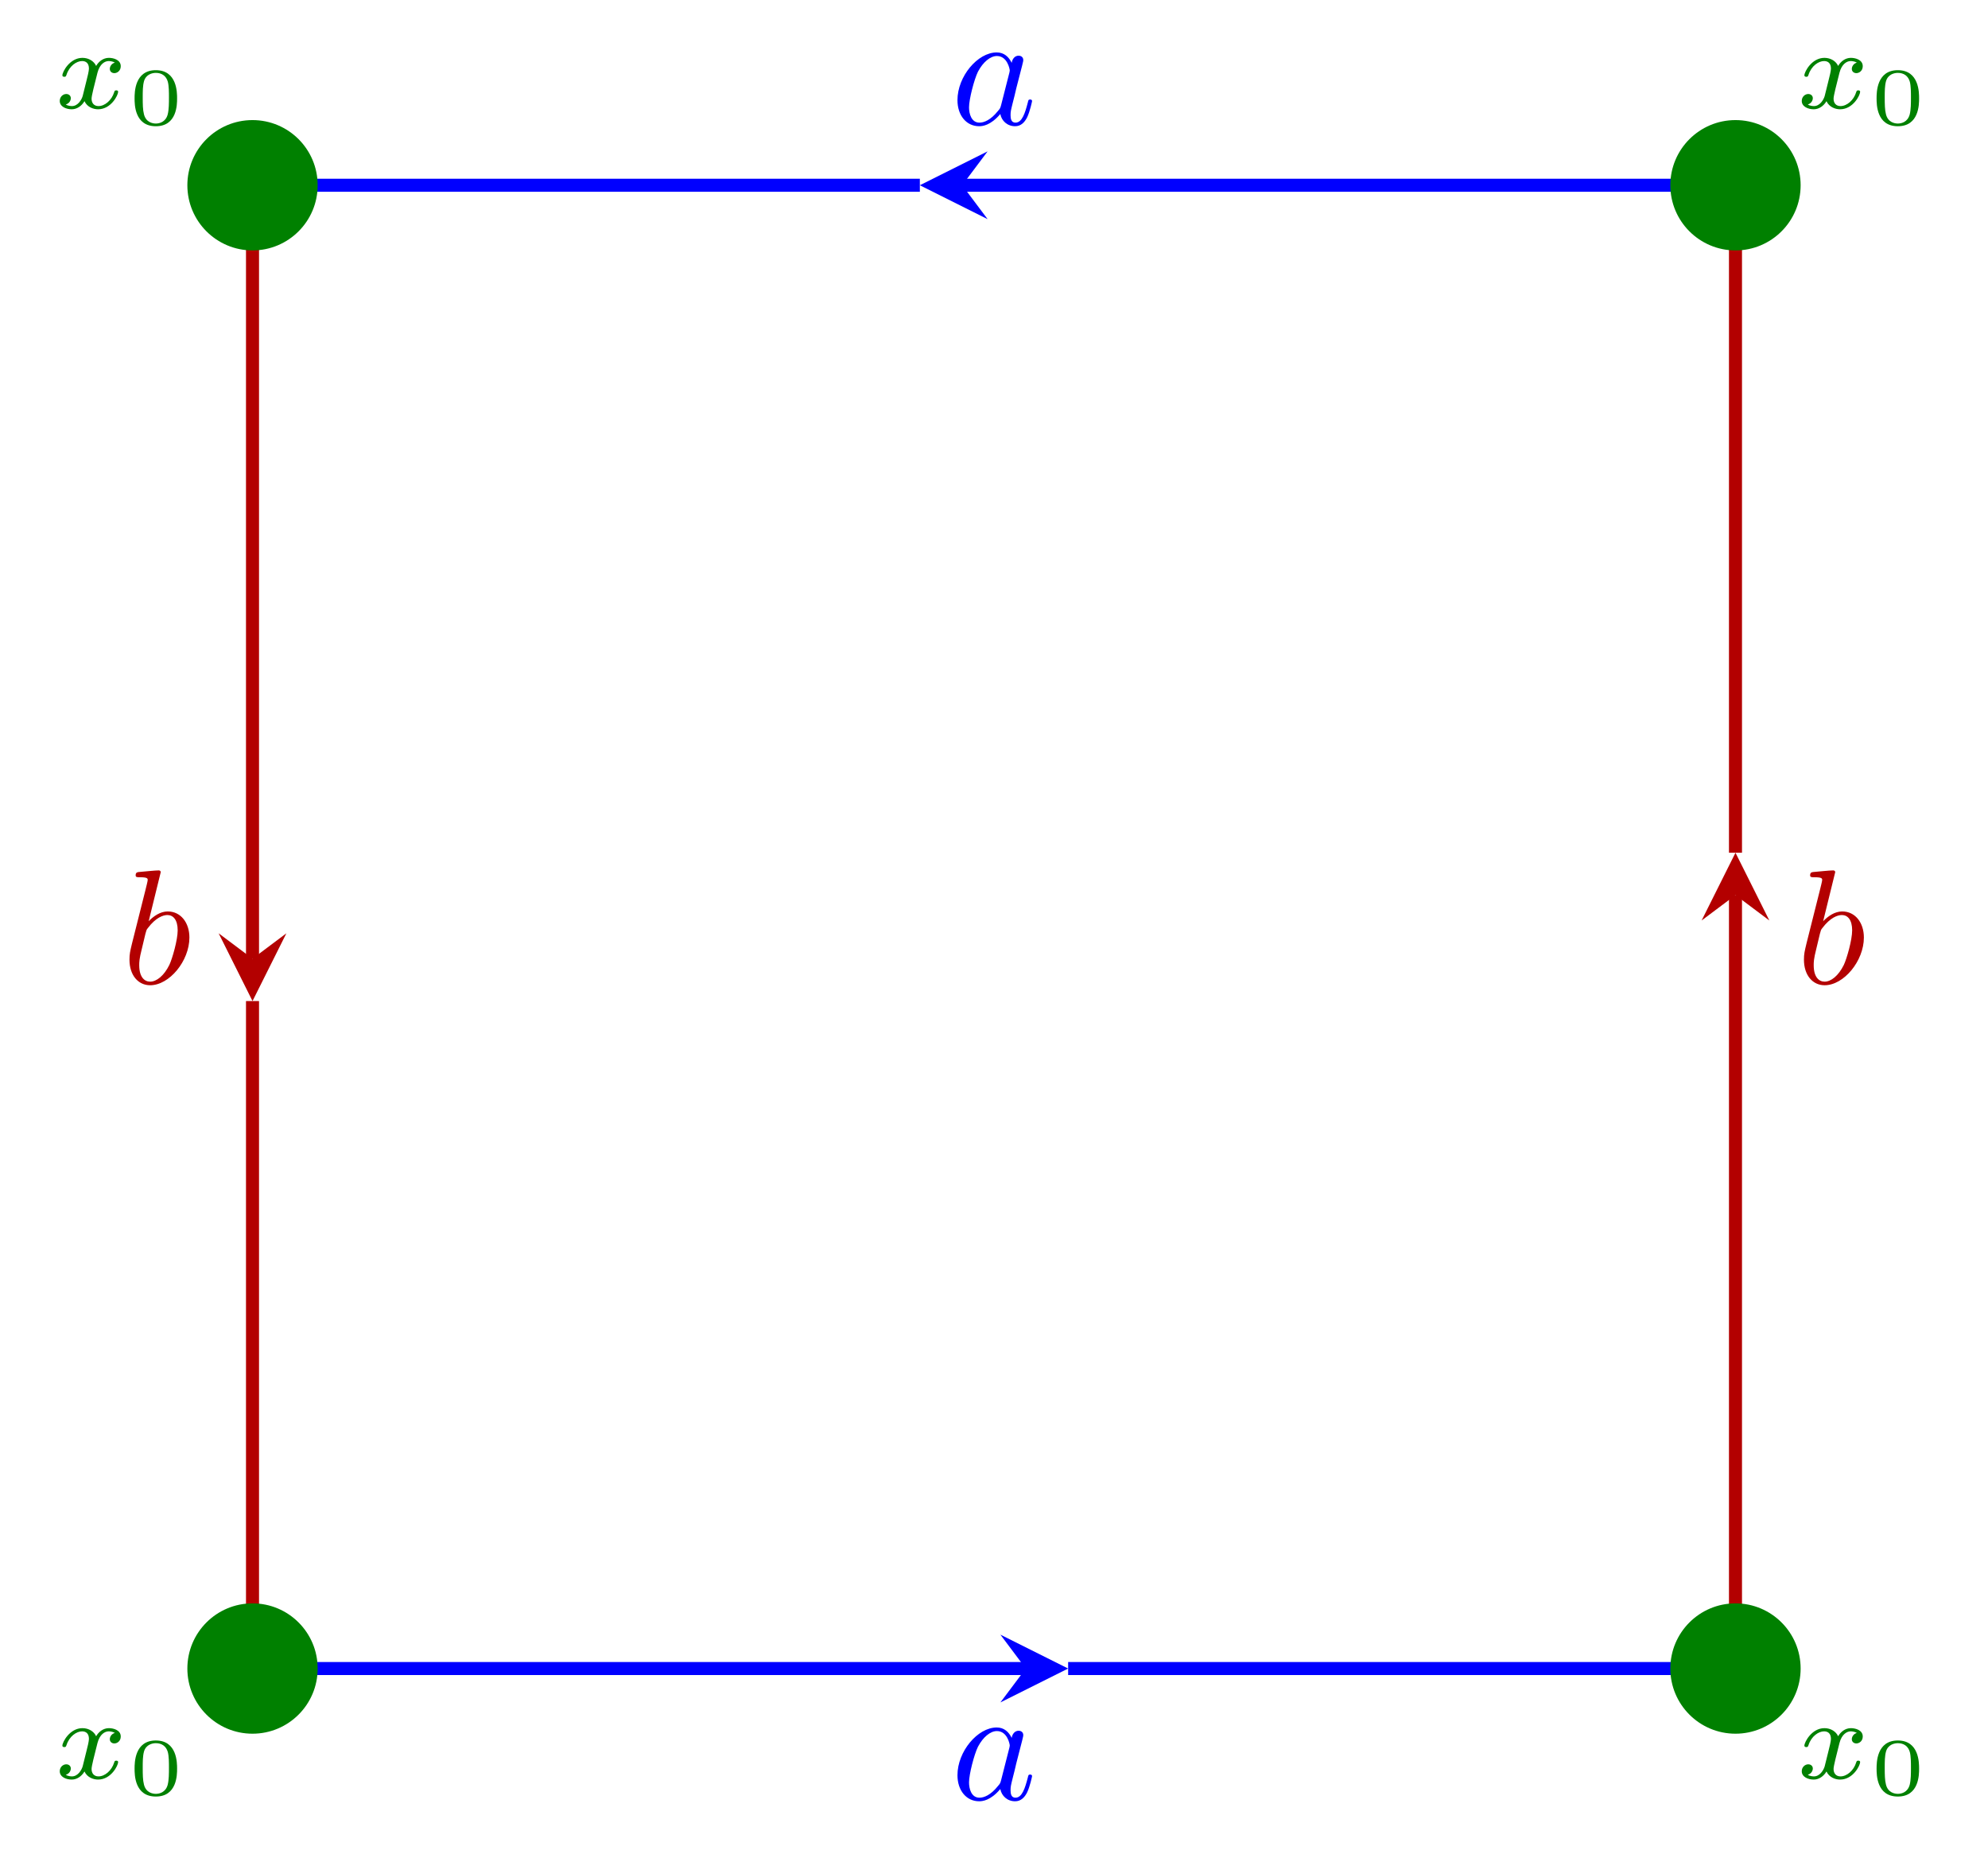
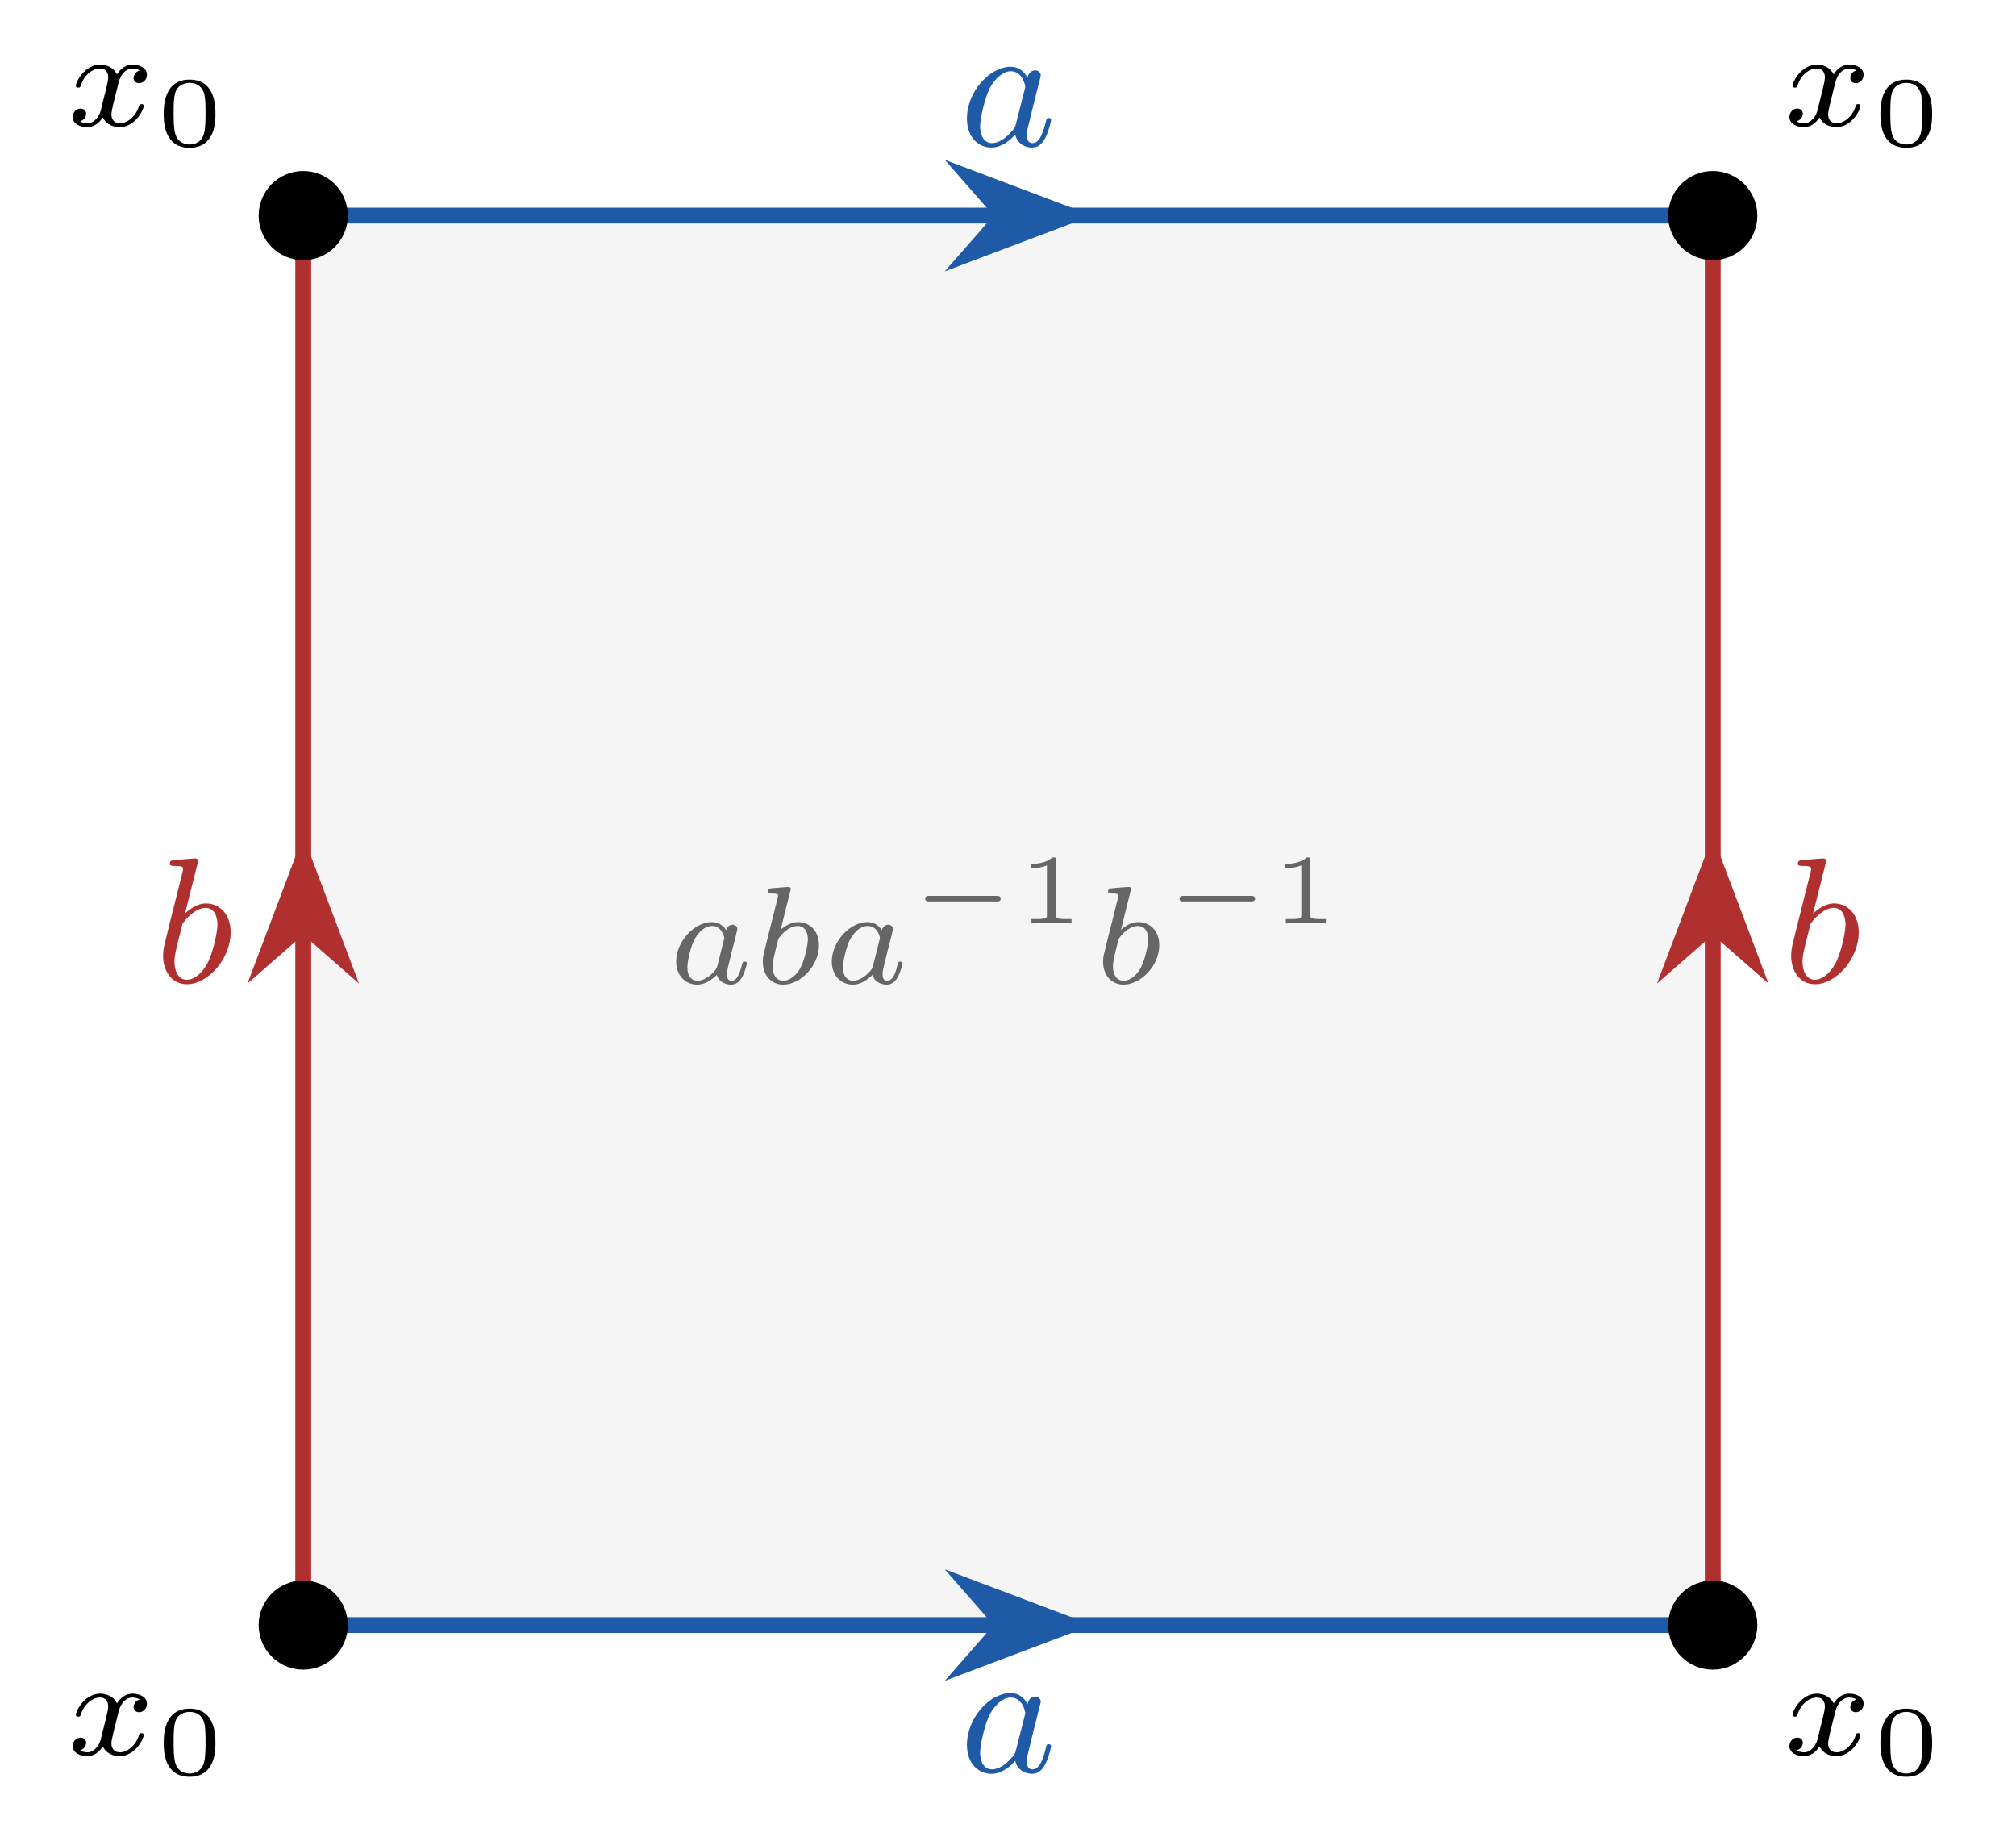
- <svg xmlns="http://www.w3.org/2000/svg" version="1.1" width="121.6pt" height="113.367pt" viewBox="-69.011 -69.011 121.6 113.367">
+ <svg xmlns="http://www.w3.org/2000/svg" version="1.1" width="101.359pt" height="92.544pt" viewBox="-69.011 -69.011 101.359 92.544">
  <defs />
  <g id="page1">
-     <g stroke-miterlimit="10" transform="translate(-53.56562,33.02675)scale(0.996264,-0.996264)">
+     <g stroke-miterlimit="10" transform="translate(-53.76487,12.69408)scale(0.996264,-0.996264)">
      <g fill="#000" stroke="#000">
        <g stroke-width="0.4">
-           <g stroke-width="0.8">
-             <g fill="#00f" stroke="#00f">
-               <path d="M0 0H47.477" fill="none" />
-               <g transform="translate(47.47734,0.0)">
-                 <path d="M2.6 0L-1.56 2.08L0 0L-1.56-2.08" stroke="none" />
-               </g>
-             </g>
-             <g fill="#00f" stroke="#00f">
-               <path d="M50.077 0H91.049" fill="none" />
-               <g transform="translate(70.5632,-3.73297)">
-                 <g stroke="none" transform="scale(-1.00375,1.00375)translate(-53.56562,33.02675)scale(-1,-1)">
-                   <g fill="#00f">
-                     <g stroke="none" />
-                   </g>
-                 </g>
-               </g>
-             </g>
-             <g fill="#00f" stroke="#00f">
-               <g fill="#00f" stroke="#00f">
- </g>
-               <g transform="translate(42.8816,-8.03851)">
-                 <g stroke="none" transform="scale(-1.00375,1.00375)translate(-53.56562,33.02675)scale(-1,-1)">
-                   <g fill="#00f">
-                     <g stroke="none">
-                       <g fill="#00f">
-                         <path d="M-49.85 29.261C-50.029 28.892-50.318 28.623-50.766 28.623C-51.932 28.623-53.167 30.088-53.167 31.542C-53.167 32.479-52.619 33.136-51.842 33.136C-51.643 33.136-51.145 33.096-50.547 32.389C-50.467 32.808-50.119 33.136-49.64 33.136C-49.292 33.136-49.063 32.907-48.903 32.588C-48.734 32.23-48.604 31.622-48.604 31.602C-48.604 31.502-48.694 31.502-48.724 31.502C-48.823 31.502-48.833 31.542-48.863 31.682C-49.033 32.329-49.212 32.917-49.62 32.917C-49.889 32.917-49.919 32.658-49.919 32.459C-49.919 32.24-49.899 32.16-49.79 31.722C-49.68 31.303-49.66 31.204-49.571 30.825L-49.212 29.43C-49.142 29.151-49.142 29.131-49.142 29.092C-49.142 28.922-49.262 28.823-49.431 28.823C-49.67 28.823-49.82 29.042-49.85 29.261ZM-50.497 31.841C-50.547 32.021-50.547 32.04-50.696 32.21C-51.135 32.758-51.543 32.917-51.822 32.917C-52.32 32.917-52.46 32.369-52.46 31.981C-52.46 31.483-52.141 30.257-51.912 29.799C-51.603 29.211-51.155 28.842-50.756 28.842C-50.109 28.842-49.969 29.659-49.969 29.719S-49.989 29.839-49.999 29.889L-50.497 31.841Z" />
-                       </g>
-                     </g>
-                   </g>
-                 </g>
-               </g>
-             </g>
-             <g fill="#b30000" stroke="#b30000">
-               <path d="M91.049 0V47.477" fill="none" />
-               <g transform="matrix(0.0,1.0,-1.0,0.0,91.04912,47.47734)">
-                 <path d="M2.6 0L-1.56 2.08L0 0L-1.56-2.08" stroke="none" />
-               </g>
-             </g>
-             <g fill="#b30000" stroke="#b30000">
-               <path d="M91.049 50.077V91.049" fill="none" />
-             </g>
-             <g fill="#b30000" stroke="#b30000">
-               <g fill="#b30000" stroke="#b30000">
- </g>
-               <g transform="translate(94.78209,42.05234)">
-                 <g stroke="none" transform="scale(-1.00375,1.00375)translate(-53.56562,33.02675)scale(-1,-1)">
-                   <g fill="#b30000">
-                     <g stroke="none">
-                       <g fill="#b30000">
-                         <path d="M-51.185 26.222C-51.185 26.212-51.185 26.113-51.314 26.113C-51.543 26.113-52.27 26.192-52.53 26.212C-52.609 26.222-52.719 26.232-52.719 26.412C-52.719 26.531-52.629 26.531-52.48 26.531C-52.001 26.531-51.982 26.601-51.982 26.7C-51.982 26.77-52.071 27.109-52.121 27.318L-52.938 30.566C-53.058 31.064-53.097 31.224-53.097 31.572C-53.097 32.519-52.569 33.136-51.832 33.136C-50.657 33.136-49.431 31.652-49.431 30.217C-49.431 29.311-49.959 28.623-50.756 28.623C-51.214 28.623-51.623 28.912-51.922 29.221L-51.185 26.222ZM-52.121 29.988C-52.061 29.769-52.061 29.749-51.972 29.639C-51.483 28.992-51.035 28.842-50.776 28.842C-50.417 28.842-50.148 29.141-50.148 29.779C-50.148 30.367-50.477 31.512-50.657 31.891C-50.985 32.559-51.444 32.917-51.832 32.917C-52.171 32.917-52.5 32.648-52.5 31.911C-52.5 31.722-52.5 31.532-52.34 30.905L-52.121 29.988Z" />
-                       </g>
-                     </g>
-                   </g>
-                 </g>
-               </g>
-             </g>
-             <g fill="#00f" stroke="#00f">
-               <path d="M91.049 91.049H43.572" fill="none" />
-               <g transform="matrix(-1.0,0.0,0.0,-1.0,43.57175,91.04912)">
-                 <path d="M2.6 0L-1.56 2.08L0 0L-1.56-2.08" stroke="none" />
-               </g>
-             </g>
-             <g fill="#00f" stroke="#00f">
-               <path d="M40.972 91.049H0" fill="none" />
-             </g>
-             <g fill="#00f" stroke="#00f">
-               <g fill="#00f" stroke="#00f">
- </g>
-               <g transform="translate(42.8816,94.78209)">
-                 <g stroke="none" transform="scale(-1.00375,1.00375)translate(-53.56562,33.02675)scale(-1,-1)">
-                   <g fill="#00f">
-                     <g stroke="none">
-                       <g fill="#00f">
-                         <path d="M-49.85 29.261C-50.029 28.892-50.318 28.623-50.766 28.623C-51.932 28.623-53.167 30.088-53.167 31.542C-53.167 32.479-52.619 33.136-51.842 33.136C-51.643 33.136-51.145 33.096-50.547 32.389C-50.467 32.808-50.119 33.136-49.64 33.136C-49.292 33.136-49.063 32.907-48.903 32.588C-48.734 32.23-48.604 31.622-48.604 31.602C-48.604 31.502-48.694 31.502-48.724 31.502C-48.823 31.502-48.833 31.542-48.863 31.682C-49.033 32.329-49.212 32.917-49.62 32.917C-49.889 32.917-49.919 32.658-49.919 32.459C-49.919 32.24-49.899 32.16-49.79 31.722C-49.68 31.303-49.66 31.204-49.571 30.825L-49.212 29.43C-49.142 29.151-49.142 29.131-49.142 29.092C-49.142 28.922-49.262 28.823-49.431 28.823C-49.67 28.823-49.82 29.042-49.85 29.261ZM-50.497 31.841C-50.547 32.021-50.547 32.04-50.696 32.21C-51.135 32.758-51.543 32.917-51.822 32.917C-52.32 32.917-52.46 32.369-52.46 31.981C-52.46 31.483-52.141 30.257-51.912 29.799C-51.603 29.211-51.155 28.842-50.756 28.842C-50.109 28.842-49.969 29.659-49.969 29.719S-49.989 29.839-49.999 29.889L-50.497 31.841Z" />
-                       </g>
-                     </g>
-                   </g>
-                 </g>
-               </g>
-             </g>
-             <g fill="#b30000" stroke="#b30000">
-               <path d="M0 91.049V43.572" fill="none" />
-               <g transform="matrix(0.0,-1.0,1.0,0.0,0.0,43.57175)">
-                 <path d="M2.6 0L-1.56 2.08L0 0L-1.56-2.08" stroke="none" />
-               </g>
-             </g>
-             <g fill="#b30000" stroke="#b30000">
-               <path d="M0 40.972V0" fill="none" />
-             </g>
-             <g fill="#b30000" stroke="#b30000">
-               <g fill="#b30000" stroke="#b30000">
- </g>
-               <g transform="translate(-8.02463,42.05234)">
-                 <g stroke="none" transform="scale(-1.00375,1.00375)translate(-53.56562,33.02675)scale(-1,-1)">
-                   <g fill="#b30000">
-                     <g stroke="none">
-                       <g fill="#b30000">
-                         <path d="M-51.185 26.222C-51.185 26.212-51.185 26.113-51.314 26.113C-51.543 26.113-52.27 26.192-52.53 26.212C-52.609 26.222-52.719 26.232-52.719 26.412C-52.719 26.531-52.629 26.531-52.48 26.531C-52.001 26.531-51.982 26.601-51.982 26.7C-51.982 26.77-52.071 27.109-52.121 27.318L-52.938 30.566C-53.058 31.064-53.097 31.224-53.097 31.572C-53.097 32.519-52.569 33.136-51.832 33.136C-50.657 33.136-49.431 31.652-49.431 30.217C-49.431 29.311-49.959 28.623-50.756 28.623C-51.214 28.623-51.623 28.912-51.922 29.221L-51.185 26.222ZM-52.121 29.988C-52.061 29.769-52.061 29.749-51.972 29.639C-51.483 28.992-51.035 28.842-50.776 28.842C-50.417 28.842-50.148 29.141-50.148 29.779C-50.148 30.367-50.477 31.512-50.657 31.891C-50.985 32.559-51.444 32.917-51.832 32.917C-52.171 32.917-52.5 32.648-52.5 31.911C-52.5 31.722-52.5 31.532-52.34 30.905L-52.121 29.988Z" />
-                       </g>
-                     </g>
-                   </g>
-                 </g>
-               </g>
-             </g>
-             <g fill="#008000" stroke="#008000">
-               <path d="M4 0C4 2.209 2.209 4 0 4S-4 2.209-4 0S-2.209-4 0-4S4-2.209 4 0ZM0 0" stroke="none" />
-             </g>
-             <g fill="#008000" stroke="#008000">
-               <path d="M95.049 0C95.049 2.209 93.258 4 91.049 4S87.049 2.209 87.049 0S88.84-4 91.049-4S95.049-2.209 95.049 0ZM91.049 0" stroke="none" />
-             </g>
-             <g fill="#008000" stroke="#008000">
-               <path d="M4 91.049C4 93.258 2.209 95.049 0 95.049S-4 93.258-4 91.049S-2.209 87.049 0 87.049S4 88.84 4 91.049ZM0 91.049" stroke="none" />
-             </g>
-             <g fill="#008000" stroke="#008000">
-               <path d="M95.049 91.049C95.049 93.258 93.258 95.049 91.049 95.049S87.049 93.258 87.049 91.049S88.84 87.049 91.049 87.049S95.049 88.84 95.049 91.049ZM91.049 91.049" stroke="none" />
-             </g>
-             <g fill="#008000" stroke="#008000">
-               <g fill="#008000" stroke="#008000">
- </g>
-               <g transform="translate(-12.17053,-6.74686)">
-                 <g stroke="none" transform="scale(-1.00375,1.00375)translate(-53.56562,33.02675)scale(-1,-1)">
-                   <g fill="#008000">
-                     <g stroke="none">
-                       <g fill="#008000">
-                         <path d="M-51.829 32.288C-51.899 32.525-52.129 32.901-52.485 32.901C-52.506 32.901-52.715 32.901-52.861 32.804C-52.575 32.713-52.554 32.462-52.554 32.42C-52.554 32.267-52.673 32.162-52.833 32.162C-53.029 32.162-53.231 32.329-53.231 32.587C-53.231 32.936-52.84 33.096-52.499 33.096C-52.178 33.096-51.892 32.894-51.718 32.601C-51.55 32.971-51.167 33.096-50.888 33.096C-50.086 33.096-49.66 32.225-49.66 32.029C-49.66 31.939-49.751 31.939-49.772 31.939C-49.869 31.939-49.876 31.974-49.904 32.057C-50.051 32.539-50.469 32.901-50.86 32.901C-51.139 32.901-51.285 32.713-51.285 32.448C-51.285 32.267-51.118 31.632-50.923 30.858C-50.783 30.321-50.469 30.147-50.239 30.147C-50.225 30.147-50.009 30.147-49.863 30.244C-50.086 30.307-50.169 30.502-50.169 30.628C-50.169 30.781-50.051 30.886-49.89 30.886S-49.5 30.753-49.5 30.46C-49.5 30.07-49.946 29.951-50.225 29.951C-50.574 29.951-50.853 30.181-51.006 30.446C-51.132 30.161-51.453 29.951-51.843 29.951C-52.624 29.951-53.07 30.809-53.07 31.018C-53.07 31.109-52.973 31.109-52.952 31.109C-52.861 31.109-52.854 31.081-52.819 30.99C-52.645 30.446-52.206 30.147-51.864 30.147C-51.634 30.147-51.446 30.272-51.446 30.607C-51.446 30.746-51.529 31.095-51.592 31.332L-51.829 32.288Z" />
-                         <path d="M-46.054 32.429C-46.054 32.07-46.054 30.705-47.354 30.705S-48.654 32.07-48.654 32.429C-48.654 32.793-48.654 34.133-47.354 34.133S-46.054 32.793-46.054 32.429ZM-47.354 33.968C-47.538 33.968-47.957 33.903-48.081 33.4C-48.151 33.131-48.156 32.778-48.156 32.369C-48.156 32.001-48.156 31.657-48.076 31.373C-47.952 30.955-47.568 30.87-47.354 30.87C-46.986 30.87-46.722 31.059-46.622 31.408C-46.552 31.662-46.552 32.075-46.552 32.369C-46.552 32.708-46.552 33.111-46.627 33.41C-46.756 33.894-47.155 33.968-47.354 33.968Z" />
-                       </g>
-                     </g>
-                   </g>
-                 </g>
-               </g>
-             </g>
-             <g fill="#008000" stroke="#008000">
-               <g fill="#008000" stroke="#008000">
- </g>
-               <g transform="translate(94.78209,-6.74686)">
-                 <g stroke="none" transform="scale(-1.00375,1.00375)translate(-53.56562,33.02675)scale(-1,-1)">
-                   <g fill="#008000">
-                     <g stroke="none">
-                       <g fill="#008000">
-                         <path d="M-51.829 32.288C-51.899 32.525-52.129 32.901-52.485 32.901C-52.506 32.901-52.715 32.901-52.861 32.804C-52.575 32.713-52.554 32.462-52.554 32.42C-52.554 32.267-52.673 32.162-52.833 32.162C-53.029 32.162-53.231 32.329-53.231 32.587C-53.231 32.936-52.84 33.096-52.499 33.096C-52.178 33.096-51.892 32.894-51.718 32.601C-51.55 32.971-51.167 33.096-50.888 33.096C-50.086 33.096-49.66 32.225-49.66 32.029C-49.66 31.939-49.751 31.939-49.772 31.939C-49.869 31.939-49.876 31.974-49.904 32.057C-50.051 32.539-50.469 32.901-50.86 32.901C-51.139 32.901-51.285 32.713-51.285 32.448C-51.285 32.267-51.118 31.632-50.923 30.858C-50.783 30.321-50.469 30.147-50.239 30.147C-50.225 30.147-50.009 30.147-49.863 30.244C-50.086 30.307-50.169 30.502-50.169 30.628C-50.169 30.781-50.051 30.886-49.89 30.886S-49.5 30.753-49.5 30.46C-49.5 30.07-49.946 29.951-50.225 29.951C-50.574 29.951-50.853 30.181-51.006 30.446C-51.132 30.161-51.453 29.951-51.843 29.951C-52.624 29.951-53.07 30.809-53.07 31.018C-53.07 31.109-52.973 31.109-52.952 31.109C-52.861 31.109-52.854 31.081-52.819 30.99C-52.645 30.446-52.206 30.147-51.864 30.147C-51.634 30.147-51.446 30.272-51.446 30.607C-51.446 30.746-51.529 31.095-51.592 31.332L-51.829 32.288Z" />
-                         <path d="M-46.054 32.429C-46.054 32.07-46.054 30.705-47.354 30.705S-48.654 32.07-48.654 32.429C-48.654 32.793-48.654 34.133-47.354 34.133S-46.054 32.793-46.054 32.429ZM-47.354 33.968C-47.538 33.968-47.957 33.903-48.081 33.4C-48.151 33.131-48.156 32.778-48.156 32.369C-48.156 32.001-48.156 31.657-48.076 31.373C-47.952 30.955-47.568 30.87-47.354 30.87C-46.986 30.87-46.722 31.059-46.622 31.408C-46.552 31.662-46.552 32.075-46.552 32.369C-46.552 32.708-46.552 33.111-46.627 33.41C-46.756 33.894-47.155 33.968-47.354 33.968Z" />
-                       </g>
-                     </g>
-                   </g>
-                 </g>
-               </g>
-             </g>
-             <g fill="#008000" stroke="#008000">
-               <g fill="#008000" stroke="#008000">
- </g>
-               <g transform="translate(-12.17053,95.78209)">
-                 <g stroke="none" transform="scale(-1.00375,1.00375)translate(-53.56562,33.02675)scale(-1,-1)">
-                   <g fill="#008000">
-                     <g stroke="none">
-                       <g fill="#008000">
-                         <path d="M-51.829 32.288C-51.899 32.525-52.129 32.901-52.485 32.901C-52.506 32.901-52.715 32.901-52.861 32.804C-52.575 32.713-52.554 32.462-52.554 32.42C-52.554 32.267-52.673 32.162-52.833 32.162C-53.029 32.162-53.231 32.329-53.231 32.587C-53.231 32.936-52.84 33.096-52.499 33.096C-52.178 33.096-51.892 32.894-51.718 32.601C-51.55 32.971-51.167 33.096-50.888 33.096C-50.086 33.096-49.66 32.225-49.66 32.029C-49.66 31.939-49.751 31.939-49.772 31.939C-49.869 31.939-49.876 31.974-49.904 32.057C-50.051 32.539-50.469 32.901-50.86 32.901C-51.139 32.901-51.285 32.713-51.285 32.448C-51.285 32.267-51.118 31.632-50.923 30.858C-50.783 30.321-50.469 30.147-50.239 30.147C-50.225 30.147-50.009 30.147-49.863 30.244C-50.086 30.307-50.169 30.502-50.169 30.628C-50.169 30.781-50.051 30.886-49.89 30.886S-49.5 30.753-49.5 30.46C-49.5 30.07-49.946 29.951-50.225 29.951C-50.574 29.951-50.853 30.181-51.006 30.446C-51.132 30.161-51.453 29.951-51.843 29.951C-52.624 29.951-53.07 30.809-53.07 31.018C-53.07 31.109-52.973 31.109-52.952 31.109C-52.861 31.109-52.854 31.081-52.819 30.99C-52.645 30.446-52.206 30.147-51.864 30.147C-51.634 30.147-51.446 30.272-51.446 30.607C-51.446 30.746-51.529 31.095-51.592 31.332L-51.829 32.288Z" />
-                         <path d="M-46.054 32.429C-46.054 32.07-46.054 30.705-47.354 30.705S-48.654 32.07-48.654 32.429C-48.654 32.793-48.654 34.133-47.354 34.133S-46.054 32.793-46.054 32.429ZM-47.354 33.968C-47.538 33.968-47.957 33.903-48.081 33.4C-48.151 33.131-48.156 32.778-48.156 32.369C-48.156 32.001-48.156 31.657-48.076 31.373C-47.952 30.955-47.568 30.87-47.354 30.87C-46.986 30.87-46.722 31.059-46.622 31.408C-46.552 31.662-46.552 32.075-46.552 32.369C-46.552 32.708-46.552 33.111-46.627 33.41C-46.756 33.894-47.155 33.968-47.354 33.968Z" />
-                       </g>
-                     </g>
-                   </g>
-                 </g>
-               </g>
-             </g>
-             <g fill="#008000" stroke="#008000">
-               <g fill="#008000" stroke="#008000">
- </g>
-               <g transform="translate(94.78209,95.78209)">
-                 <g stroke="none" transform="scale(-1.00375,1.00375)translate(-53.56562,33.02675)scale(-1,-1)">
-                   <g fill="#008000">
-                     <g stroke="none">
-                       <g fill="#008000">
-                         <path d="M-51.829 32.288C-51.899 32.525-52.129 32.901-52.485 32.901C-52.506 32.901-52.715 32.901-52.861 32.804C-52.575 32.713-52.554 32.462-52.554 32.42C-52.554 32.267-52.673 32.162-52.833 32.162C-53.029 32.162-53.231 32.329-53.231 32.587C-53.231 32.936-52.84 33.096-52.499 33.096C-52.178 33.096-51.892 32.894-51.718 32.601C-51.55 32.971-51.167 33.096-50.888 33.096C-50.086 33.096-49.66 32.225-49.66 32.029C-49.66 31.939-49.751 31.939-49.772 31.939C-49.869 31.939-49.876 31.974-49.904 32.057C-50.051 32.539-50.469 32.901-50.86 32.901C-51.139 32.901-51.285 32.713-51.285 32.448C-51.285 32.267-51.118 31.632-50.923 30.858C-50.783 30.321-50.469 30.147-50.239 30.147C-50.225 30.147-50.009 30.147-49.863 30.244C-50.086 30.307-50.169 30.502-50.169 30.628C-50.169 30.781-50.051 30.886-49.89 30.886S-49.5 30.753-49.5 30.46C-49.5 30.07-49.946 29.951-50.225 29.951C-50.574 29.951-50.853 30.181-51.006 30.446C-51.132 30.161-51.453 29.951-51.843 29.951C-52.624 29.951-53.07 30.809-53.07 31.018C-53.07 31.109-52.973 31.109-52.952 31.109C-52.861 31.109-52.854 31.081-52.819 30.99C-52.645 30.446-52.206 30.147-51.864 30.147C-51.634 30.147-51.446 30.272-51.446 30.607C-51.446 30.746-51.529 31.095-51.592 31.332L-51.829 32.288Z" />
-                         <path d="M-46.054 32.429C-46.054 32.07-46.054 30.705-47.354 30.705S-48.654 32.07-48.654 32.429C-48.654 32.793-48.654 34.133-47.354 34.133S-46.054 32.793-46.054 32.429ZM-47.354 33.968C-47.538 33.968-47.957 33.903-48.081 33.4C-48.151 33.131-48.156 32.778-48.156 32.369C-48.156 32.001-48.156 31.657-48.076 31.373C-47.952 30.955-47.568 30.87-47.354 30.87C-46.986 30.87-46.722 31.059-46.622 31.408C-46.552 31.662-46.552 32.075-46.552 32.369C-46.552 32.708-46.552 33.111-46.627 33.41C-46.756 33.894-47.155 33.968-47.354 33.968Z" />
-                       </g>
+           <g fill="#f5f5f5" stroke="#f5f5f5">
+             <path d="M0 0V71.132H71.132V0ZM71.132 71.132" stroke="none" />
+           </g>
+           <g fill="#1f5aa6" stroke="#1f5aa6">
+             <g stroke-width="0.8">
+               <path d="M0 0H71.132" fill="none" />
+               <g transform="translate(32.43591,0.0)">
+                 <g stroke-dasharray="none" stroke-dashoffset="0.0">
+                   <g stroke-linejoin="miter">
+                     <path d="M6.259 0L1.292 1.876L2.934 0L1.292-1.876Z" />
+                   </g>
+                 </g>
+               </g>
+             </g>
+           </g>
+           <g fill="#b03030" stroke="#b03030">
+             <g stroke-width="0.8">
+               <path d="M71.132 0V71.132" fill="none" />
+               <g transform="matrix(0.0,1.0,-1.0,0.0,71.13185,32.43591)">
+                 <g stroke-dasharray="none" stroke-dashoffset="0.0">
+                   <g stroke-linejoin="miter">
+                     <path d="M6.259 0L1.292 1.876L2.934 0L1.292-1.876Z" />
+                   </g>
+                 </g>
+               </g>
+             </g>
+           </g>
+           <g fill="#1f5aa6" stroke="#1f5aa6">
+             <g stroke-width="0.8">
+               <path d="M0 71.132H71.132" fill="none" />
+               <g transform="translate(32.43591,71.13185)">
+                 <g stroke-dasharray="none" stroke-dashoffset="0.0">
+                   <g stroke-linejoin="miter">
+                     <path d="M6.259 0L1.292 1.876L2.934 0L1.292-1.876Z" />
+                   </g>
+                 </g>
+               </g>
+             </g>
+           </g>
+           <g fill="#b03030" stroke="#b03030">
+             <g stroke-width="0.8">
+               <path d="M0 0V71.132" fill="none" />
+               <g transform="matrix(0.0,1.0,-1.0,0.0,0.0,32.43591)">
+                 <g stroke-dasharray="none" stroke-dashoffset="0.0">
+                   <g stroke-linejoin="miter">
+                     <path d="M6.259 0L1.292 1.876L2.934 0L1.292-1.876Z" />
+                   </g>
+                 </g>
+               </g>
+             </g>
+           </g>
+           <g fill="#1f5aa6" stroke="#1f5aa6">
+             <g fill="#1f5aa6" stroke="#1f5aa6">
+ </g>
+             <g transform="translate(33.11577,-7.40794)">
+               <g stroke="none" transform="scale(-1.00375,1.00375)translate(-53.76487,12.69408)scale(-1,-1)">
+                 <g fill="#1f5aa6">
+                   <g stroke="none">
+                     <g fill="#1f5aa6">
+                       <path d="M-50.34 9.287C-50.51 8.964-50.788 8.731-51.192 8.731C-52.232 8.731-53.388 9.968-53.388 11.34C-53.388 12.326-52.761 12.793-52.16 12.793C-51.577 12.793-51.102 12.309-50.958 12.138C-50.86 12.631-50.411 12.793-50.125 12.793C-49.864 12.793-49.64 12.676-49.443 12.3C-49.282 12.004-49.156 11.448-49.156 11.412C-49.156 11.367-49.183 11.304-49.273 11.304C-49.38 11.304-49.389 11.349-49.425 11.519C-49.622 12.3-49.82 12.569-50.098 12.569C-50.322 12.569-50.376 12.353-50.376 12.156C-50.376 11.986-50.331 11.806-50.25 11.493L-50.026 10.569C-49.963 10.345-49.802 9.672-49.766 9.538C-49.73 9.412-49.676 9.197-49.676 9.17C-49.676 9.027-49.793 8.91-49.954 8.91C-50.071 8.91-50.295 8.982-50.34 9.287ZM-50.923 11.6C-50.967 11.771-50.967 11.78-51.111 11.95C-51.434 12.335-51.801 12.569-52.133 12.569C-52.572 12.569-52.725 12.111-52.725 11.726C-52.725 11.286-52.465 10.255-52.25 9.825C-51.963 9.287-51.55 8.955-51.192 8.955C-50.591 8.955-50.456 9.672-50.456 9.735C-50.456 9.78-50.474 9.834-50.483 9.87L-50.923 11.6Z" />
+                     </g>
+                   </g>
+                 </g>
+               </g>
+             </g>
+           </g>
+           <g fill="#b03030" stroke="#b03030">
+             <g fill="#b03030" stroke="#b03030">
+ </g>
+             <g transform="translate(74.66483,32.44092)">
+               <g stroke="none" transform="scale(-1.00375,1.00375)translate(-53.76487,12.69408)scale(-1,-1)">
+                 <g fill="#b03030">
+                   <g stroke="none">
+                     <g fill="#b03030">
+                       <path d="M-51.622 6.776C-51.586 6.651-51.586 6.633-51.586 6.597C-51.586 6.516-51.64 6.471-51.721 6.471C-51.846 6.471-52.635 6.543-52.814 6.561C-52.904 6.57-53.003 6.579-53.003 6.731C-53.003 6.848-52.904 6.848-52.761 6.848C-52.339 6.848-52.339 6.911-52.339 6.991C-52.339 7.045-52.339 7.063-52.402 7.305L-52.877 9.197C-53.003 9.699-53.119 10.157-53.218 10.578C-53.281 10.802-53.343 11.071-53.343 11.358C-53.343 12.129-52.913 12.793-52.142 12.793C-51.093 12.793-49.945 11.528-49.945 10.183C-49.945 9.269-50.51 8.731-51.183 8.731C-51.64 8.731-52.034 9.045-52.241 9.242L-51.622 6.776ZM-52.366 9.753C-52.115 9.394-51.658 8.955-51.2 8.955C-50.779 8.955-50.609 9.377-50.609 9.798C-50.609 10.201-50.86 11.313-51.138 11.788C-51.469 12.362-51.864 12.569-52.142 12.569C-52.59 12.569-52.77 12.12-52.77 11.663C-52.77 11.349-52.707 11.107-52.501 10.291L-52.366 9.753Z" />
+                     </g>
+                   </g>
+                 </g>
+               </g>
+             </g>
+           </g>
+           <g fill="#1f5aa6" stroke="#1f5aa6">
+             <g fill="#1f5aa6" stroke="#1f5aa6">
+ </g>
+             <g transform="translate(33.11577,74.66483)">
+               <g stroke="none" transform="scale(-1.00375,1.00375)translate(-53.76487,12.69408)scale(-1,-1)">
+                 <g fill="#1f5aa6">
+                   <g stroke="none">
+                     <g fill="#1f5aa6">
+                       <path d="M-50.34 9.287C-50.51 8.964-50.788 8.731-51.192 8.731C-52.232 8.731-53.388 9.968-53.388 11.34C-53.388 12.326-52.761 12.793-52.16 12.793C-51.577 12.793-51.102 12.309-50.958 12.138C-50.86 12.631-50.411 12.793-50.125 12.793C-49.864 12.793-49.64 12.676-49.443 12.3C-49.282 12.004-49.156 11.448-49.156 11.412C-49.156 11.367-49.183 11.304-49.273 11.304C-49.38 11.304-49.389 11.349-49.425 11.519C-49.622 12.3-49.82 12.569-50.098 12.569C-50.322 12.569-50.376 12.353-50.376 12.156C-50.376 11.986-50.331 11.806-50.25 11.493L-50.026 10.569C-49.963 10.345-49.802 9.672-49.766 9.538C-49.73 9.412-49.676 9.197-49.676 9.17C-49.676 9.027-49.793 8.91-49.954 8.91C-50.071 8.91-50.295 8.982-50.34 9.287ZM-50.923 11.6C-50.967 11.771-50.967 11.78-51.111 11.95C-51.434 12.335-51.801 12.569-52.133 12.569C-52.572 12.569-52.725 12.111-52.725 11.726C-52.725 11.286-52.465 10.255-52.25 9.825C-51.963 9.287-51.55 8.955-51.192 8.955C-50.591 8.955-50.456 9.672-50.456 9.735C-50.456 9.78-50.474 9.834-50.483 9.87L-50.923 11.6Z" />
+                     </g>
+                   </g>
+                 </g>
+               </g>
+             </g>
+           </g>
+           <g fill="#b03030" stroke="#b03030">
+             <g fill="#b03030" stroke="#b03030">
+ </g>
+             <g transform="translate(-7.49684,32.44092)">
+               <g stroke="none" transform="scale(-1.00375,1.00375)translate(-53.76487,12.69408)scale(-1,-1)">
+                 <g fill="#b03030">
+                   <g stroke="none">
+                     <g fill="#b03030">
+                       <path d="M-51.622 6.776C-51.586 6.651-51.586 6.633-51.586 6.597C-51.586 6.516-51.64 6.471-51.721 6.471C-51.846 6.471-52.635 6.543-52.814 6.561C-52.904 6.57-53.003 6.579-53.003 6.731C-53.003 6.848-52.904 6.848-52.761 6.848C-52.339 6.848-52.339 6.911-52.339 6.991C-52.339 7.045-52.339 7.063-52.402 7.305L-52.877 9.197C-53.003 9.699-53.119 10.157-53.218 10.578C-53.281 10.802-53.343 11.071-53.343 11.358C-53.343 12.129-52.913 12.793-52.142 12.793C-51.093 12.793-49.945 11.528-49.945 10.183C-49.945 9.269-50.51 8.731-51.183 8.731C-51.64 8.731-52.034 9.045-52.241 9.242L-51.622 6.776ZM-52.366 9.753C-52.115 9.394-51.658 8.955-51.2 8.955C-50.779 8.955-50.609 9.377-50.609 9.798C-50.609 10.201-50.86 11.313-51.138 11.788C-51.469 12.362-51.864 12.569-52.142 12.569C-52.59 12.569-52.77 12.12-52.77 11.663C-52.77 11.349-52.707 11.107-52.501 10.291L-52.366 9.753Z" />
+                     </g>
+                   </g>
+                 </g>
+               </g>
+             </g>
+           </g>
+           <g fill="#000" stroke="#000">
+             <path d="M2.25 0C2.25 1.243 1.243 2.25 0 2.25S-2.25 1.243-2.25 0S-1.243-2.25 0-2.25S2.25-1.243 2.25 0ZM0 0" stroke="none" />
+           </g>
+           <g fill="#000" stroke="#000">
+             <path d="M73.382 0C73.382 1.243 72.374 2.25 71.132 2.25S68.882 1.243 68.882 0S69.889-2.25 71.132-2.25S73.382-1.243 73.382 0ZM71.132 0" stroke="none" />
+           </g>
+           <g fill="#000" stroke="#000">
+             <path d="M73.382 71.132C73.382 72.374 72.374 73.382 71.132 73.382S68.882 72.374 68.882 71.132S69.889 68.882 71.132 68.882S73.382 69.889 73.382 71.132ZM71.132 71.132" stroke="none" />
+           </g>
+           <g fill="#000" stroke="#000">
+             <path d="M2.25 71.132C2.25 72.374 1.243 73.382 0 73.382S-2.25 72.374-2.25 71.132S-1.243 68.882 0 68.882S2.25 69.889 2.25 71.132ZM0 71.132" stroke="none" />
+           </g>
+           <g fill="#000" stroke="#000">
+             <g fill="#000" stroke="#000">
+ </g>
+             <g transform="translate(-11.97054,-6.54686)">
+               <g stroke="none" transform="scale(-1.00375,1.00375)translate(-53.76487,12.69408)scale(-1,-1)">
+                 <g fill="#000">
+                   <g stroke="none">
+                     <path d="M-52.028 11.955C-52.098 12.192-52.328 12.569-52.684 12.569C-52.705 12.569-52.914 12.569-53.061 12.471C-52.775 12.38-52.754 12.129-52.754 12.087C-52.754 11.934-52.872 11.829-53.033 11.829C-53.228 11.829-53.43 11.997-53.43 12.255C-53.43 12.603-53.04 12.764-52.698 12.764C-52.377 12.764-52.091 12.562-51.917 12.269C-51.749 12.638-51.366 12.764-51.087 12.764C-50.285 12.764-49.86 11.892-49.86 11.697C-49.86 11.606-49.95 11.606-49.971 11.606C-50.069 11.606-50.076 11.641-50.104 11.725C-50.25 12.206-50.668 12.569-51.059 12.569C-51.338 12.569-51.484 12.38-51.484 12.115C-51.484 11.934-51.317 11.299-51.122 10.525C-50.982 9.988-50.668 9.814-50.438 9.814C-50.424 9.814-50.208 9.814-50.062 9.912C-50.285 9.974-50.369 10.17-50.369 10.295C-50.369 10.449-50.25 10.553-50.09 10.553S-49.699 10.421-49.699 10.128C-49.699 9.737-50.145 9.619-50.424 9.619C-50.773 9.619-51.052 9.849-51.205 10.114C-51.331 9.828-51.652 9.619-52.042 9.619C-52.823 9.619-53.27 10.476-53.27 10.686C-53.27 10.776-53.172 10.776-53.151 10.776C-53.061 10.776-53.054 10.748-53.019 10.658C-52.844 10.114-52.405 9.814-52.063 9.814C-51.833 9.814-51.645 9.939-51.645 10.274C-51.645 10.414-51.729 10.762-51.791 10.999L-52.028 11.955Z" />
+                     <path d="M-46.253 12.096C-46.253 11.738-46.253 10.373-47.553 10.373S-48.854 11.738-48.854 12.096C-48.854 12.46-48.854 13.8-47.553 13.8S-46.253 12.46-46.253 12.096ZM-47.553 13.636C-47.738 13.636-48.156 13.571-48.281 13.068C-48.35 12.799-48.355 12.445-48.355 12.037C-48.355 11.668-48.355 11.324-48.276 11.04C-48.151 10.622-47.768 10.537-47.553 10.537C-47.185 10.537-46.921 10.726-46.821 11.075C-46.751 11.329-46.751 11.743-46.751 12.037C-46.751 12.375-46.751 12.779-46.826 13.078C-46.956 13.561-47.354 13.636-47.553 13.636Z" />
+                   </g>
+                 </g>
+               </g>
+             </g>
+           </g>
+           <g fill="#000" stroke="#000">
+             <g fill="#000" stroke="#000">
+ </g>
+             <g transform="translate(74.66483,-6.54686)">
+               <g stroke="none" transform="scale(-1.00375,1.00375)translate(-53.76487,12.69408)scale(-1,-1)">
+                 <g fill="#000">
+                   <g stroke="none">
+                     <path d="M-52.028 11.955C-52.098 12.192-52.328 12.569-52.684 12.569C-52.705 12.569-52.914 12.569-53.061 12.471C-52.775 12.38-52.754 12.129-52.754 12.087C-52.754 11.934-52.872 11.829-53.033 11.829C-53.228 11.829-53.43 11.997-53.43 12.255C-53.43 12.603-53.04 12.764-52.698 12.764C-52.377 12.764-52.091 12.562-51.917 12.269C-51.749 12.638-51.366 12.764-51.087 12.764C-50.285 12.764-49.86 11.892-49.86 11.697C-49.86 11.606-49.95 11.606-49.971 11.606C-50.069 11.606-50.076 11.641-50.104 11.725C-50.25 12.206-50.668 12.569-51.059 12.569C-51.338 12.569-51.484 12.38-51.484 12.115C-51.484 11.934-51.317 11.299-51.122 10.525C-50.982 9.988-50.668 9.814-50.438 9.814C-50.424 9.814-50.208 9.814-50.062 9.912C-50.285 9.974-50.369 10.17-50.369 10.295C-50.369 10.449-50.25 10.553-50.09 10.553S-49.699 10.421-49.699 10.128C-49.699 9.737-50.145 9.619-50.424 9.619C-50.773 9.619-51.052 9.849-51.205 10.114C-51.331 9.828-51.652 9.619-52.042 9.619C-52.823 9.619-53.27 10.476-53.27 10.686C-53.27 10.776-53.172 10.776-53.151 10.776C-53.061 10.776-53.054 10.748-53.019 10.658C-52.844 10.114-52.405 9.814-52.063 9.814C-51.833 9.814-51.645 9.939-51.645 10.274C-51.645 10.414-51.729 10.762-51.791 10.999L-52.028 11.955Z" />
+                     <path d="M-46.253 12.096C-46.253 11.738-46.253 10.373-47.553 10.373S-48.854 11.738-48.854 12.096C-48.854 12.46-48.854 13.8-47.553 13.8S-46.253 12.46-46.253 12.096ZM-47.553 13.636C-47.738 13.636-48.156 13.571-48.281 13.068C-48.35 12.799-48.355 12.445-48.355 12.037C-48.355 11.668-48.355 11.324-48.276 11.04C-48.151 10.622-47.768 10.537-47.553 10.537C-47.185 10.537-46.921 10.726-46.821 11.075C-46.751 11.329-46.751 11.743-46.751 12.037C-46.751 12.375-46.751 12.779-46.826 13.078C-46.956 13.561-47.354 13.636-47.553 13.636Z" />
+                   </g>
+                 </g>
+               </g>
+             </g>
+           </g>
+           <g fill="#000" stroke="#000">
+             <g fill="#000" stroke="#000">
+ </g>
+             <g transform="translate(74.66483,75.66483)">
+               <g stroke="none" transform="scale(-1.00375,1.00375)translate(-53.76487,12.69408)scale(-1,-1)">
+                 <g fill="#000">
+                   <g stroke="none">
+                     <path d="M-52.028 11.955C-52.098 12.192-52.328 12.569-52.684 12.569C-52.705 12.569-52.914 12.569-53.061 12.471C-52.775 12.38-52.754 12.129-52.754 12.087C-52.754 11.934-52.872 11.829-53.033 11.829C-53.228 11.829-53.43 11.997-53.43 12.255C-53.43 12.603-53.04 12.764-52.698 12.764C-52.377 12.764-52.091 12.562-51.917 12.269C-51.749 12.638-51.366 12.764-51.087 12.764C-50.285 12.764-49.86 11.892-49.86 11.697C-49.86 11.606-49.95 11.606-49.971 11.606C-50.069 11.606-50.076 11.641-50.104 11.725C-50.25 12.206-50.668 12.569-51.059 12.569C-51.338 12.569-51.484 12.38-51.484 12.115C-51.484 11.934-51.317 11.299-51.122 10.525C-50.982 9.988-50.668 9.814-50.438 9.814C-50.424 9.814-50.208 9.814-50.062 9.912C-50.285 9.974-50.369 10.17-50.369 10.295C-50.369 10.449-50.25 10.553-50.09 10.553S-49.699 10.421-49.699 10.128C-49.699 9.737-50.145 9.619-50.424 9.619C-50.773 9.619-51.052 9.849-51.205 10.114C-51.331 9.828-51.652 9.619-52.042 9.619C-52.823 9.619-53.27 10.476-53.27 10.686C-53.27 10.776-53.172 10.776-53.151 10.776C-53.061 10.776-53.054 10.748-53.019 10.658C-52.844 10.114-52.405 9.814-52.063 9.814C-51.833 9.814-51.645 9.939-51.645 10.274C-51.645 10.414-51.729 10.762-51.791 10.999L-52.028 11.955Z" />
+                     <path d="M-46.253 12.096C-46.253 11.738-46.253 10.373-47.553 10.373S-48.854 11.738-48.854 12.096C-48.854 12.46-48.854 13.8-47.553 13.8S-46.253 12.46-46.253 12.096ZM-47.553 13.636C-47.738 13.636-48.156 13.571-48.281 13.068C-48.35 12.799-48.355 12.445-48.355 12.037C-48.355 11.668-48.355 11.324-48.276 11.04C-48.151 10.622-47.768 10.537-47.553 10.537C-47.185 10.537-46.921 10.726-46.821 11.075C-46.751 11.329-46.751 11.743-46.751 12.037C-46.751 12.375-46.751 12.779-46.826 13.078C-46.956 13.561-47.354 13.636-47.553 13.636Z" />
+                   </g>
+                 </g>
+               </g>
+             </g>
+           </g>
+           <g fill="#000" stroke="#000">
+             <g fill="#000" stroke="#000">
+ </g>
+             <g transform="translate(-11.97054,75.66483)">
+               <g stroke="none" transform="scale(-1.00375,1.00375)translate(-53.76487,12.69408)scale(-1,-1)">
+                 <g fill="#000">
+                   <g stroke="none">
+                     <path d="M-52.028 11.955C-52.098 12.192-52.328 12.569-52.684 12.569C-52.705 12.569-52.914 12.569-53.061 12.471C-52.775 12.38-52.754 12.129-52.754 12.087C-52.754 11.934-52.872 11.829-53.033 11.829C-53.228 11.829-53.43 11.997-53.43 12.255C-53.43 12.603-53.04 12.764-52.698 12.764C-52.377 12.764-52.091 12.562-51.917 12.269C-51.749 12.638-51.366 12.764-51.087 12.764C-50.285 12.764-49.86 11.892-49.86 11.697C-49.86 11.606-49.95 11.606-49.971 11.606C-50.069 11.606-50.076 11.641-50.104 11.725C-50.25 12.206-50.668 12.569-51.059 12.569C-51.338 12.569-51.484 12.38-51.484 12.115C-51.484 11.934-51.317 11.299-51.122 10.525C-50.982 9.988-50.668 9.814-50.438 9.814C-50.424 9.814-50.208 9.814-50.062 9.912C-50.285 9.974-50.369 10.17-50.369 10.295C-50.369 10.449-50.25 10.553-50.09 10.553S-49.699 10.421-49.699 10.128C-49.699 9.737-50.145 9.619-50.424 9.619C-50.773 9.619-51.052 9.849-51.205 10.114C-51.331 9.828-51.652 9.619-52.042 9.619C-52.823 9.619-53.27 10.476-53.27 10.686C-53.27 10.776-53.172 10.776-53.151 10.776C-53.061 10.776-53.054 10.748-53.019 10.658C-52.844 10.114-52.405 9.814-52.063 9.814C-51.833 9.814-51.645 9.939-51.645 10.274C-51.645 10.414-51.729 10.762-51.791 10.999L-52.028 11.955Z" />
+                     <path d="M-46.253 12.096C-46.253 11.738-46.253 10.373-47.553 10.373S-48.854 11.738-48.854 12.096C-48.854 12.46-48.854 13.8-47.553 13.8S-46.253 12.46-46.253 12.096ZM-47.553 13.636C-47.738 13.636-48.156 13.571-48.281 13.068C-48.35 12.799-48.355 12.445-48.355 12.037C-48.355 11.668-48.355 11.324-48.276 11.04C-48.151 10.622-47.768 10.537-47.553 10.537C-47.185 10.537-46.921 10.726-46.821 11.075C-46.751 11.329-46.751 11.743-46.751 12.037C-46.751 12.375-46.751 12.779-46.826 13.078C-46.956 13.561-47.354 13.636-47.553 13.636Z" />
+                   </g>
+                 </g>
+               </g>
+             </g>
+           </g>
+           <g fill="#666" stroke="#666">
+             <g fill="#666" stroke="#666">
+ </g>
+             <g transform="translate(18.39204,32.39035)">
+               <g stroke="none" transform="scale(-1.00375,1.00375)translate(-53.76487,12.69408)scale(-1,-1)">
+                 <g fill="#666">
+                   <g stroke="none">
+                     <g fill="#666">
+                       <path d="M-50.822 10.03C-50.968 9.8-51.205 9.619-51.54 9.619C-52.433 9.619-53.339 10.602-53.339 11.606C-53.339 12.283-52.886 12.764-52.286 12.764C-51.91 12.764-51.575 12.548-51.296 12.276C-51.164 12.694-50.759 12.764-50.578 12.764C-50.327 12.764-50.152 12.61-50.027 12.394C-49.873 12.122-49.783 11.725-49.783 11.697C-49.783 11.606-49.873 11.606-49.894 11.606C-49.992 11.606-49.999 11.634-50.048 11.822C-50.131 12.157-50.264 12.569-50.557 12.569C-50.738 12.569-50.787 12.415-50.787 12.227C-50.787 12.108-50.731 11.857-50.682 11.676C-50.634 11.488-50.564 11.202-50.529 11.048L-50.39 10.518C-50.348 10.337-50.264 10.009-50.264 9.974C-50.264 9.821-50.39 9.751-50.501 9.751C-50.62 9.751-50.78 9.835-50.822 10.03ZM-51.268 11.822C-51.317 12.018-51.47 12.157-51.624 12.29C-51.687 12.345-51.966 12.569-52.265 12.569C-52.524 12.569-52.775 12.387-52.775 11.892C-52.775 11.522-52.572 10.755-52.412 10.476C-52.091 9.918-51.735 9.814-51.54 9.814C-51.052 9.814-50.92 10.344-50.92 10.421C-50.92 10.449-50.933 10.497-50.94 10.518L-51.268 11.822Z" />
+                       <path d="M-47.602 8.063C-47.595 8.049-47.574 7.959-47.574 7.952C-47.574 7.917-47.602 7.854-47.686 7.854C-47.825 7.854-48.404 7.91-48.579 7.924C-48.634 7.931-48.732 7.938-48.732 8.084C-48.732 8.182-48.634 8.182-48.551 8.182C-48.216 8.182-48.216 8.231-48.216 8.287C-48.216 8.335-48.286 8.614-48.328 8.775L-48.488 9.416C-48.551 9.653-48.934 11.181-48.948 11.271C-48.983 11.439-48.983 11.529-48.983 11.613C-48.983 12.317-48.537 12.764-47.958 12.764C-47.086 12.764-46.159 11.815-46.159 10.783C-46.159 9.967-46.724 9.619-47.205 9.619C-47.567 9.619-47.874 9.821-48.084 10.002L-47.602 8.063ZM-47.951 12.569C-48.293 12.569-48.488 12.269-48.488 11.857C-48.488 11.599-48.425 11.362-48.23 10.574C-48.188 10.442-48.188 10.428-48.056 10.274C-47.791 9.967-47.477 9.814-47.226 9.814C-46.954 9.814-46.717 10.016-46.717 10.49C-46.717 10.776-46.87 11.488-47.079 11.892C-47.247 12.234-47.595 12.569-47.951 12.569Z" />
+                       <path d="M-42.997 10.03C-43.143 9.8-43.38 9.619-43.715 9.619C-44.608 9.619-45.514 10.602-45.514 11.606C-45.514 12.283-45.061 12.764-44.461 12.764C-44.085 12.764-43.75 12.548-43.471 12.276C-43.339 12.694-42.934 12.764-42.753 12.764C-42.502 12.764-42.327 12.61-42.202 12.394C-42.048 12.122-41.958 11.725-41.958 11.697C-41.958 11.606-42.048 11.606-42.069 11.606C-42.167 11.606-42.174 11.634-42.223 11.822C-42.307 12.157-42.439 12.569-42.732 12.569C-42.913 12.569-42.962 12.415-42.962 12.227C-42.962 12.108-42.906 11.857-42.857 11.676C-42.809 11.488-42.739 11.202-42.704 11.048L-42.565 10.518C-42.523 10.337-42.439 10.009-42.439 9.974C-42.439 9.821-42.565 9.751-42.676 9.751C-42.795 9.751-42.955 9.835-42.997 10.03ZM-43.443 11.822C-43.492 12.018-43.645 12.157-43.799 12.29C-43.862 12.345-44.141 12.569-44.441 12.569C-44.699 12.569-44.95 12.387-44.95 11.892C-44.95 11.522-44.747 10.755-44.587 10.476C-44.266 9.918-43.911 9.814-43.715 9.814C-43.227 9.814-43.095 10.344-43.095 10.421C-43.095 10.449-43.109 10.497-43.115 10.518L-43.443 11.822Z" />
+                       <path d="M-37.235 8.582C-37.155 8.582-37.021 8.582-37.021 8.442S-37.155 8.303-37.235 8.303H-40.607C-40.687 8.303-40.821 8.303-40.821 8.442S-40.687 8.582-40.607 8.582H-37.235Z" />
+                       <path d="M-34.239 6.519C-34.239 6.37-34.254 6.37-34.419 6.37C-34.772 6.689-35.325 6.689-35.425 6.689H-35.51V6.908H-35.425C-35.31 6.908-34.987 6.893-34.698 6.769V9.259C-34.698 9.414-34.698 9.468-35.226 9.468H-35.475V9.688C-35.201 9.668-34.757 9.668-34.469 9.668S-33.736 9.668-33.462 9.688V9.468H-33.711C-34.239 9.468-34.239 9.414-34.239 9.259V6.519Z" />
+                       <path d="M-30.493 8.063C-30.486 8.049-30.465 7.959-30.465 7.952C-30.465 7.917-30.493 7.854-30.576 7.854C-30.716 7.854-31.295 7.91-31.469 7.924C-31.525 7.931-31.622 7.938-31.622 8.084C-31.622 8.182-31.525 8.182-31.441 8.182C-31.106 8.182-31.106 8.231-31.106 8.287C-31.106 8.335-31.176 8.614-31.218 8.775L-31.378 9.416C-31.441 9.653-31.825 11.181-31.839 11.271C-31.873 11.439-31.873 11.529-31.873 11.613C-31.873 12.317-31.427 12.764-30.848 12.764C-29.977 12.764-29.049 11.815-29.049 10.783C-29.049 9.967-29.614 9.619-30.095 9.619C-30.458 9.619-30.765 9.821-30.974 10.002L-30.493 8.063ZM-30.841 12.569C-31.183 12.569-31.378 12.269-31.378 11.857C-31.378 11.599-31.316 11.362-31.12 10.574C-31.078 10.442-31.078 10.428-30.946 10.274C-30.681 9.967-30.367 9.814-30.116 9.814C-29.844 9.814-29.607 10.016-29.607 10.49C-29.607 10.776-29.76 11.488-29.97 11.892C-30.137 12.234-30.486 12.569-30.841 12.569Z" />
+                       <path d="M-24.447 8.582C-24.367 8.582-24.232 8.582-24.232 8.442S-24.367 8.303-24.447 8.303H-27.819C-27.899 8.303-28.033 8.303-28.033 8.442S-27.899 8.582-27.819 8.582H-24.447Z" />
+                       <path d="M-21.451 6.519C-21.451 6.37-21.466 6.37-21.63 6.37C-21.984 6.689-22.537 6.689-22.637 6.689H-22.721V6.908H-22.637C-22.522 6.908-22.198 6.893-21.909 6.769V9.259C-21.909 9.414-21.909 9.468-22.437 9.468H-22.686V9.688C-22.412 9.668-21.969 9.668-21.68 9.668S-20.948 9.668-20.674 9.688V9.468H-20.923C-21.451 9.468-21.451 9.414-21.451 9.259V6.519Z" />
                    </g>
                  </g>
                </g>
              </g>
            </g>
          </g>
        </g>
      </g>
    </g>
  </g>
</svg>
